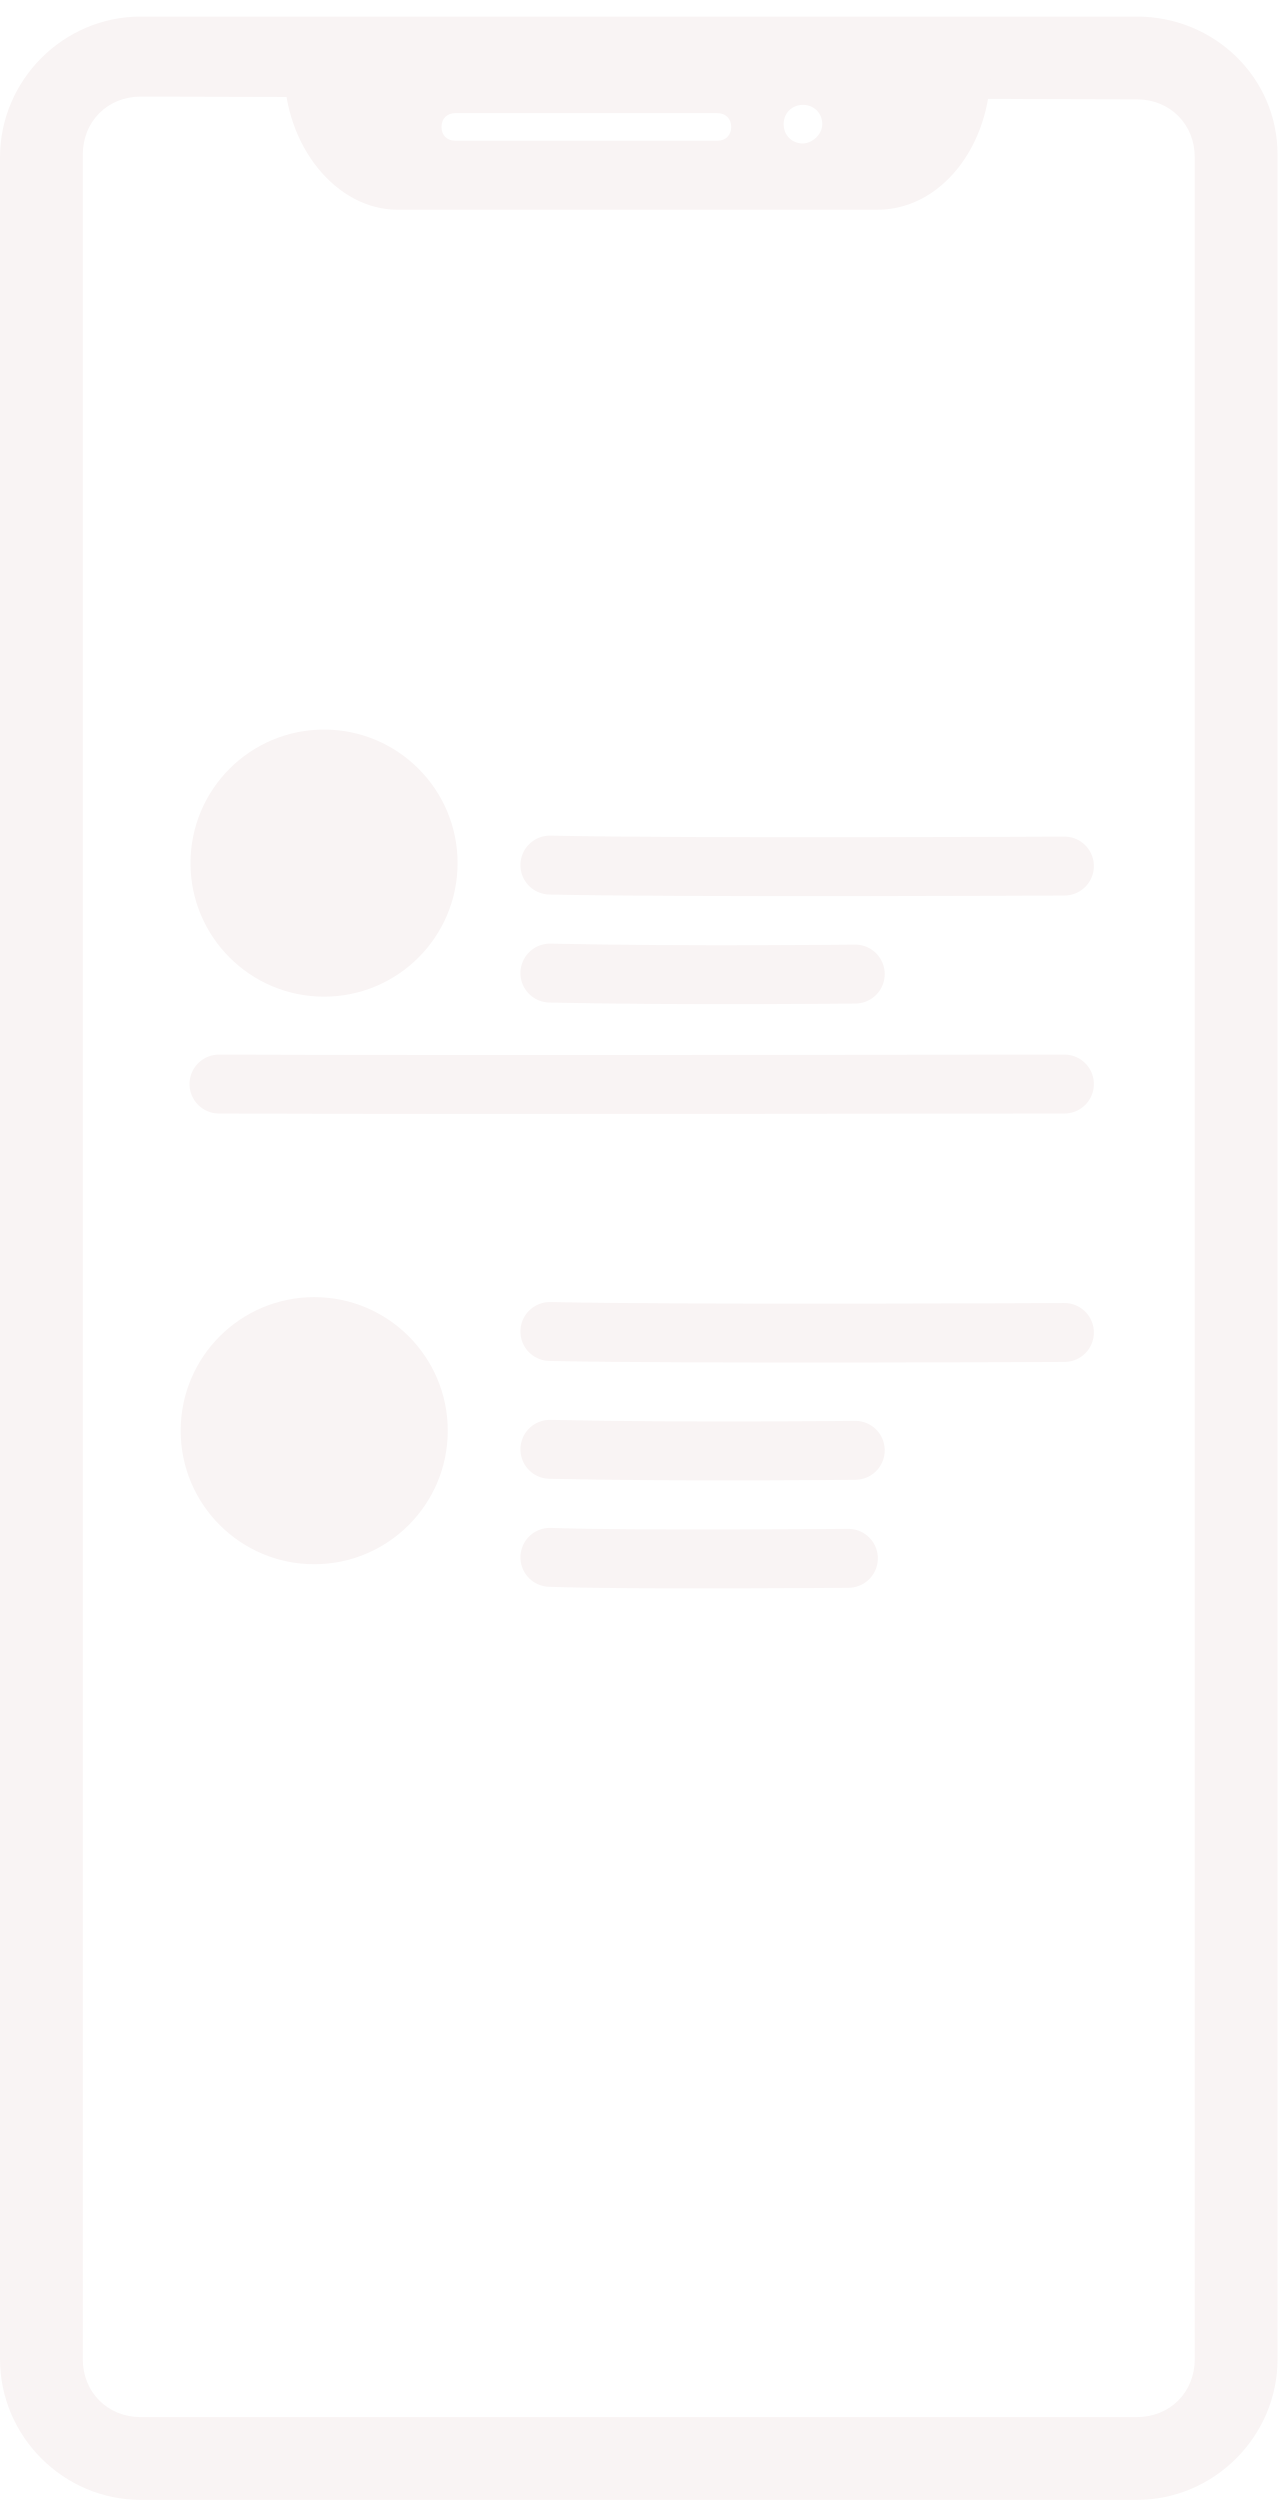
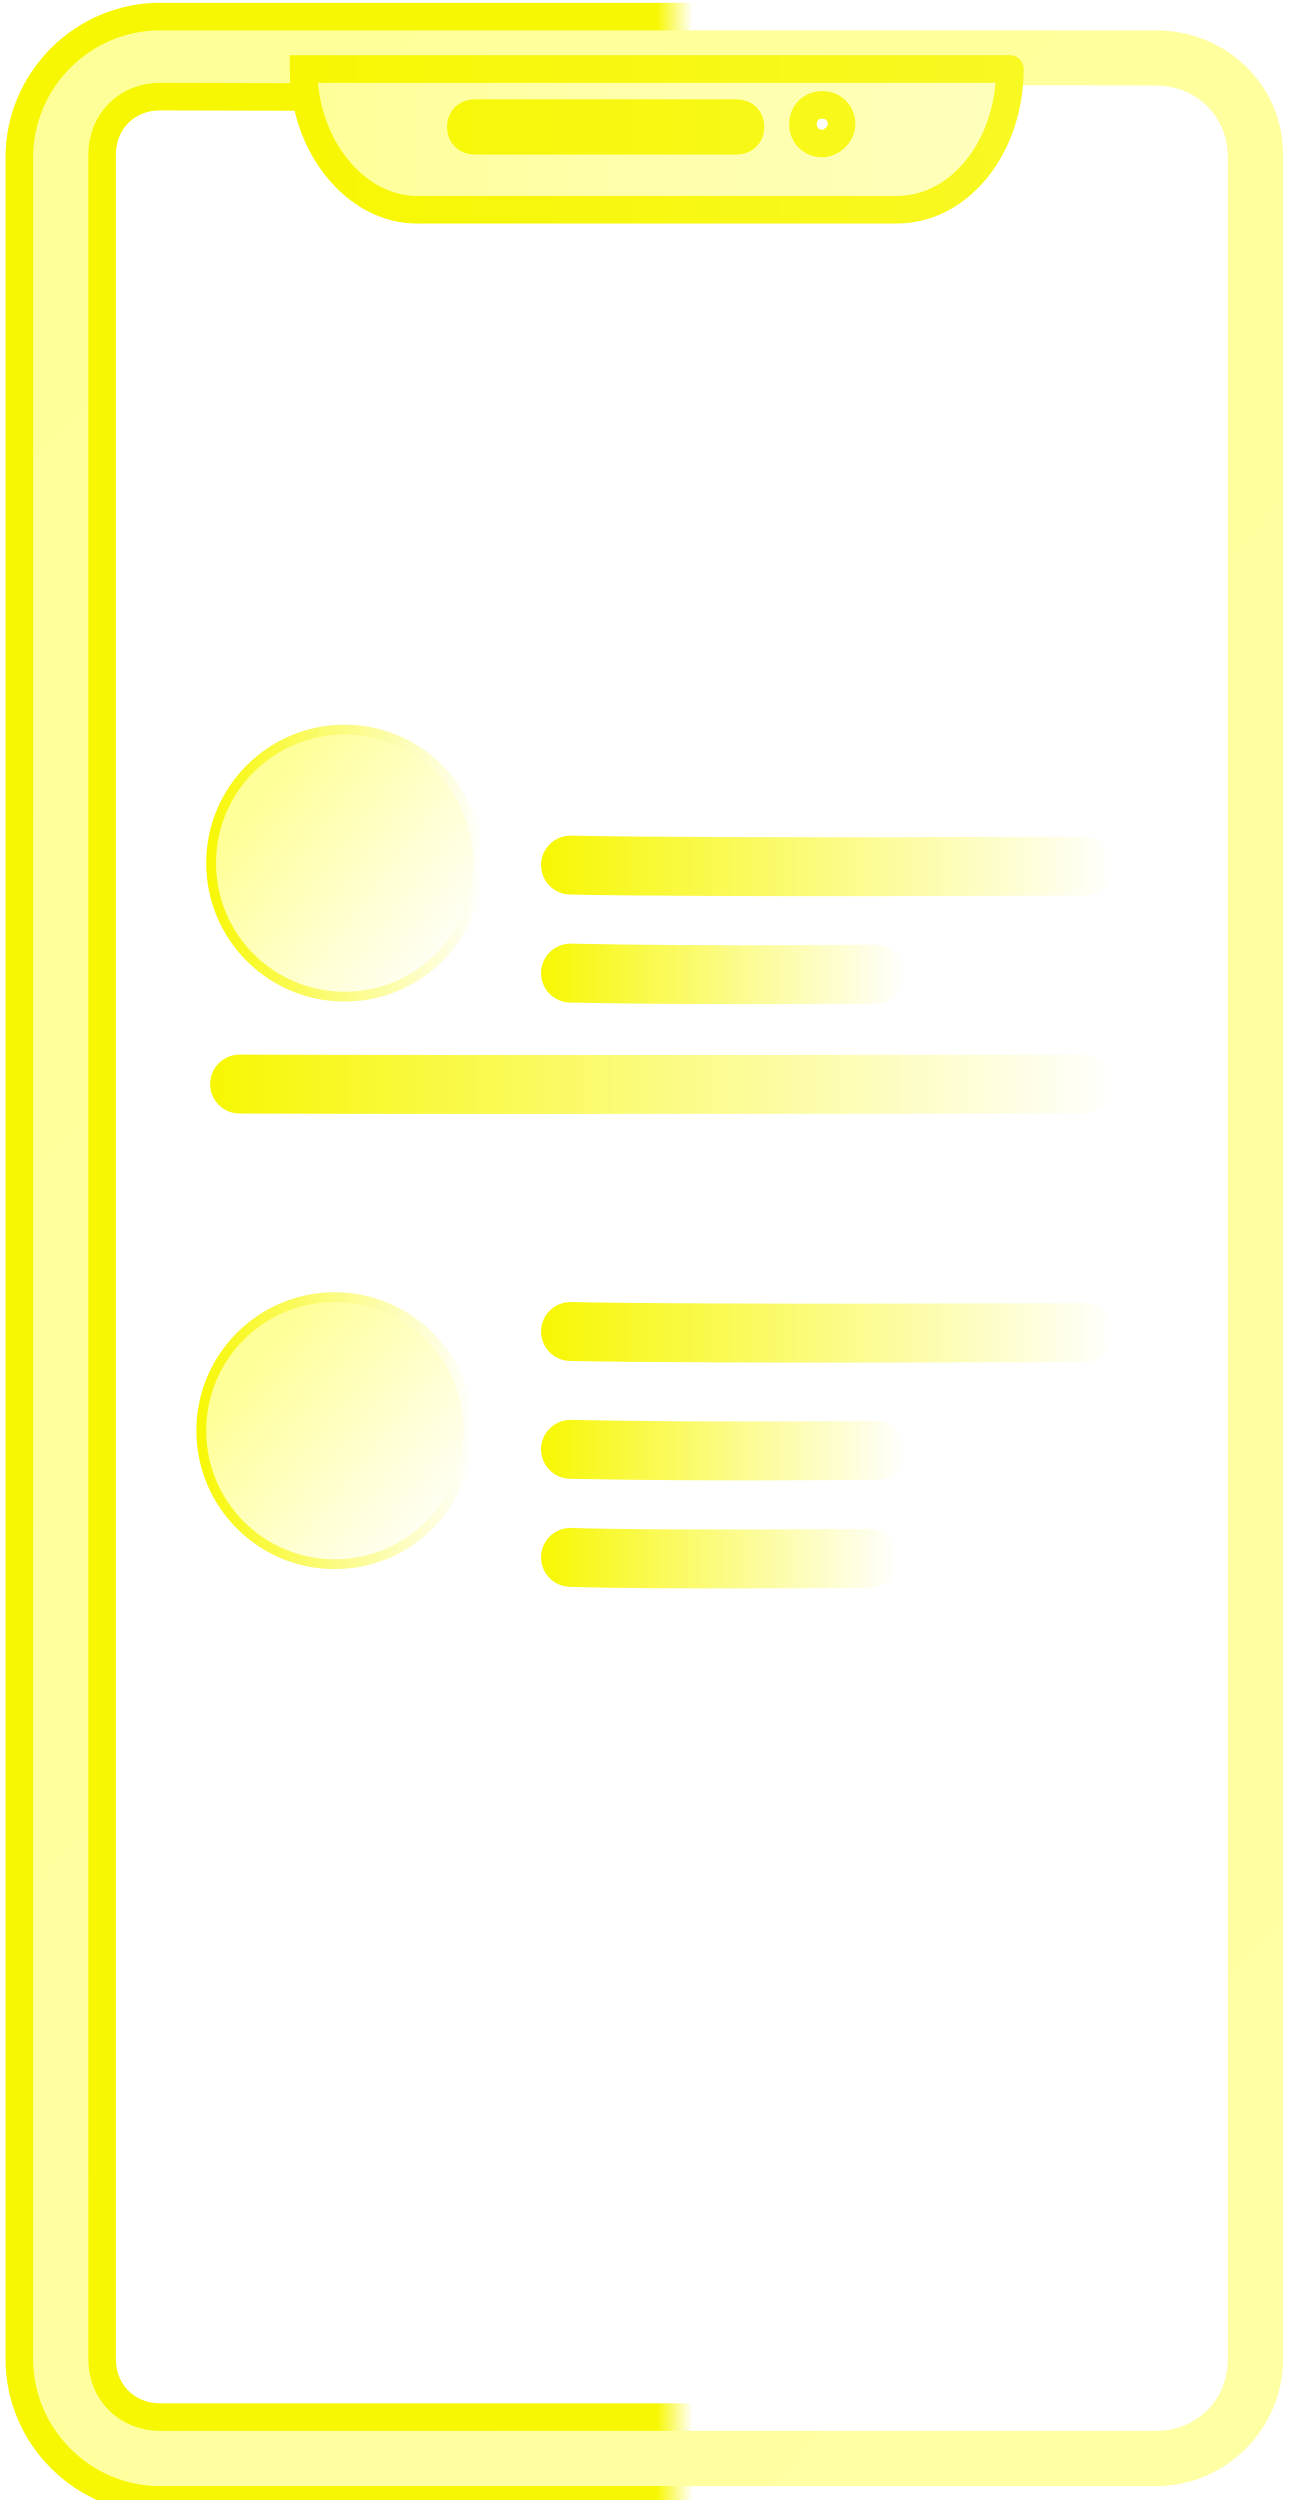
- <svg xmlns="http://www.w3.org/2000/svg" version="1.1" id="Layer_1" x="0px" y="0px" viewBox="0 0 130.1 254.6" style="enable-background:new 0 0 130.1 254.6;" xml:space="preserve">
+ <svg xmlns="http://www.w3.org/2000/svg" version="1.1" id="Layer_1" x="0px" y="0px" viewBox="0 0 133.8 254.6" style="enable-background:new 0 0 133.8 254.6;" xml:space="preserve">
  <style type="text/css">
- 	.st0{fill:#F9F4F4;}
- 	.st1{stroke:#F9F4F4;stroke-width:6;stroke-linecap:round;stroke-miterlimit:10;}
+ 	.st0{fill:url(#SVGID_1_);stroke:url(#SVGID_2_);stroke-miterlimit:10;}
+ 	.st1{fill:url(#SVGID_3_);stroke:url(#SVGID_4_);stroke-miterlimit:10;}
+ 	.st2{fill:url(#SVGID_5_);stroke:url(#SVGID_6_);stroke-miterlimit:10;}
+ 	.st3{fill:url(#SVGID_7_);stroke:url(#SVGID_8_);stroke-width:6;stroke-linecap:round;stroke-miterlimit:10;}
+ 	.st4{fill:url(#SVGID_9_);stroke:url(#SVGID_10_);stroke-miterlimit:10;}
+ 	.st5{fill:url(#SVGID_11_);stroke:url(#SVGID_12_);stroke-width:6;stroke-linecap:round;stroke-miterlimit:10;}
+ 	.st6{fill:url(#SVGID_13_);stroke:url(#SVGID_14_);stroke-width:6;stroke-linecap:round;stroke-miterlimit:10;}
+ 	.st7{fill:url(#SVGID_15_);stroke:url(#SVGID_16_);stroke-width:6;stroke-linecap:round;stroke-miterlimit:10;}
+ 	.st8{fill:url(#SVGID_17_);stroke:url(#SVGID_18_);stroke-width:6;stroke-linecap:round;stroke-miterlimit:10;}
+ 	.st9{fill:url(#SVGID_19_);stroke:url(#SVGID_20_);stroke-width:6;stroke-linecap:round;stroke-miterlimit:10;}
</style>
  <g transform="translate(1.406593 1.406593) scale(2.81 2.81)">
-     <path class="st0" d="M40.7,3.1c1.2,0,2.1,0.9,2.1,2.1V85c0,1.2-0.9,2.1-2.1,2.1H4.6c-1.2,0-2.1-0.9-2.1-2.1V5.1   C2.5,3.9,3.4,3,4.6,3L40.7,3.1 M40.7,0.1H4.6c-2.8,0-5.1,2.3-5.1,5.1V85c0,2.8,2.3,5.1,5.1,5.1h36.1c2.8,0,5.1-2.3,5.1-5.1V5.1   C45.8,2.3,43.5,0.1,40.7,0.1L40.7,0.1z" />
-     <path class="st0" d="M9.8,2c0,2.8,1.9,5.1,4.1,5.1h17.4c2.3,0,4.1-2.3,4.1-5.1C35.5,2,9.8,2,9.8,2z M25.5,4.6H16   c-0.3,0-0.5-0.2-0.5-0.5s0.2-0.5,0.5-0.5h9.5c0.3,0,0.5,0.2,0.5,0.5S25.8,4.6,25.5,4.6z M28.6,4.7c-0.4,0-0.7-0.3-0.7-0.7   s0.3-0.7,0.7-0.7s0.7,0.3,0.7,0.7S28.9,4.7,28.6,4.7z" />
+     <linearGradient id="SVGID_1_" gradientUnits="userSpaceOnUse" x1="-53.774" y1="121.078" x2="178.823" y2="-88.015" gradientTransform="matrix(2.81 0 0 -2.81 137.9617 352.5009)">
+       <stop offset="4.049120e-07" style="stop-color:#FFFF99" />
+       <stop offset="1" style="stop-color:#FFFFFF" />
+     </linearGradient>
+     <linearGradient id="SVGID_2_" gradientUnits="userSpaceOnUse" x1="-40.801" y1="109.395" x2="-40.337" y2="109.395" gradientTransform="matrix(2.81 0 0 -2.81 137.9617 352.5009)">
+       <stop offset="4.795011e-07" style="stop-color:#F7F703" />
+       <stop offset="0.474" style="stop-color:#FBFB7B" />
+       <stop offset="1" style="stop-color:#FFFFFF" />
+     </linearGradient>
+     <path class="st0" d="M41.4,3.1c1.2,0,2.1,0.9,2.1,2.1V85c0,1.2-0.9,2.1-2.1,2.1H5.3c-1.2,0-2.1-0.9-2.1-2.1V5.1   C3.2,3.9,4.1,3,5.3,3L41.4,3.1 M41.4,0.1H5.3c-2.8,0-5.1,2.3-5.1,5.1V85c0,2.8,2.3,5.1,5.1,5.1h36.1c2.8,0,5.1-2.3,5.1-5.1V5.1   C46.5,2.3,44.2,0.1,41.4,0.1L41.4,0.1z" />
+     <linearGradient id="SVGID_3_" gradientUnits="userSpaceOnUse" x1="10.5" y1="4.55" x2="82.437" y2="4.55">
+       <stop offset="4.049120e-07" style="stop-color:#FFFF99" />
+       <stop offset="1" style="stop-color:#FFFFFF" />
+     </linearGradient>
+     <linearGradient id="SVGID_4_" gradientUnits="userSpaceOnUse" x1="-45.408" y1="123.826" x2="27.529" y2="123.826" gradientTransform="matrix(2.81 0 0 -2.81 137.9617 352.5009)">
+       <stop offset="4.795011e-07" style="stop-color:#F7F703" />
+       <stop offset="0.474" style="stop-color:#FBFB7B" />
+       <stop offset="1" style="stop-color:#FFFFFF" />
+     </linearGradient>
+     <path class="st1" d="M10.5,2c0,2.8,1.9,5.1,4.1,5.1H32c2.3,0,4.1-2.3,4.1-5.1C36.2,2,10.5,2,10.5,2z M26.2,4.6h-9.5   c-0.3,0-0.5-0.2-0.5-0.5s0.2-0.5,0.5-0.5h9.5c0.3,0,0.5,0.2,0.5,0.5S26.5,4.6,26.2,4.6z M29.3,4.7c-0.4,0-0.7-0.3-0.7-0.7   s0.3-0.7,0.7-0.7S30,3.6,30,4S29.6,4.7,29.3,4.7z" />
  </g>
-   <circle class="st0" cx="33" cy="87.9" r="13.6" />
-   <path class="st1" d="M56,88.1c14,0.3,52.4,0.1,52.4,0.1" />
-   <circle class="st0" cx="32" cy="145.7" r="13.6" />
-   <path class="st1" d="M56,99.1c14,0.3,31.1,0.1,31.1,0.1" />
-   <path class="st1" d="M22.3,110.4c23,0.1,86.1,0,86.1,0" />
-   <path class="st1" d="M56,135.6c14,0.3,52.4,0.1,52.4,0.1" />
-   <path class="st1" d="M56,147.6c14,0.3,31.1,0.1,31.1,0.1" />
-   <path class="st1" d="M56,158.6c8.1,0.3,30.4,0.1,30.4,0.1" />
+   <linearGradient id="SVGID_5_" gradientUnits="userSpaceOnUse" x1="26.399" y1="174.638" x2="48.146" y2="158.297" gradientTransform="matrix(1 0 0 -1 0 256)">
+     <stop offset="4.049120e-07" style="stop-color:#FFFF99" />
+     <stop offset="1" style="stop-color:#FFFFFF" />
+   </linearGradient>
+   <linearGradient id="SVGID_6_" gradientUnits="userSpaceOnUse" x1="21" y1="168.1" x2="49.2" y2="168.1" gradientTransform="matrix(1 0 0 -1 0 256)">
+     <stop offset="4.795011e-07" style="stop-color:#F7F703" />
+     <stop offset="0.474" style="stop-color:#FBFB7B" />
+     <stop offset="1" style="stop-color:#FFFFFF" />
+   </linearGradient>
+   <circle class="st2" cx="35.1" cy="87.9" r="13.6" />
+   <linearGradient id="SVGID_7_" gradientUnits="userSpaceOnUse" x1="58.1" y1="88.183" x2="110.5" y2="88.183">
+     <stop offset="4.049120e-07" style="stop-color:#FFFF99" />
+     <stop offset="1" style="stop-color:#FFFFFF" />
+   </linearGradient>
+   <linearGradient id="SVGID_8_" gradientUnits="userSpaceOnUse" x1="55.1" y1="167.817" x2="113.5" y2="167.817" gradientTransform="matrix(1 0 0 -1 0 256)">
+     <stop offset="4.795011e-07" style="stop-color:#F7F703" />
+     <stop offset="0.474" style="stop-color:#FBFB7B" />
+     <stop offset="1" style="stop-color:#FFFFFF" />
+   </linearGradient>
+   <path class="st3" d="M58.1,88.1c14,0.3,52.4,0.1,52.4,0.1" />
+   <linearGradient id="SVGID_9_" gradientUnits="userSpaceOnUse" x1="25.841" y1="116.95" x2="47.028" y2="99.891" gradientTransform="matrix(1 0 0 -1 0 256)">
+     <stop offset="4.049120e-07" style="stop-color:#FFFF99" />
+     <stop offset="1" style="stop-color:#FFFFFF" />
+   </linearGradient>
+   <linearGradient id="SVGID_10_" gradientUnits="userSpaceOnUse" x1="20" y1="110.3" x2="48.2" y2="110.3" gradientTransform="matrix(1 0 0 -1 0 256)">
+     <stop offset="4.795011e-07" style="stop-color:#F7F703" />
+     <stop offset="0.474" style="stop-color:#FBFB7B" />
+     <stop offset="1" style="stop-color:#FFFFFF" />
+   </linearGradient>
+   <circle class="st4" cx="34.1" cy="145.7" r="13.6" />
+   <linearGradient id="SVGID_11_" gradientUnits="userSpaceOnUse" x1="58.1" y1="99.183" x2="89.2" y2="99.183">
+     <stop offset="4.049120e-07" style="stop-color:#FFFF99" />
+     <stop offset="1" style="stop-color:#FFFFFF" />
+   </linearGradient>
+   <linearGradient id="SVGID_12_" gradientUnits="userSpaceOnUse" x1="55.1" y1="156.817" x2="92.2" y2="156.817" gradientTransform="matrix(1 0 0 -1 0 256)">
+     <stop offset="4.795011e-07" style="stop-color:#F7F703" />
+     <stop offset="0.474" style="stop-color:#FBFB7B" />
+     <stop offset="1" style="stop-color:#FFFFFF" />
+   </linearGradient>
+   <path class="st5" d="M58.1,99.1c14,0.3,31.1,0.1,31.1,0.1" />
+   <linearGradient id="SVGID_13_" gradientUnits="userSpaceOnUse" x1="24.4" y1="110.422" x2="110.5" y2="110.422">
+     <stop offset="4.049120e-07" style="stop-color:#FFFF99" />
+     <stop offset="1" style="stop-color:#FFFFFF" />
+   </linearGradient>
+   <linearGradient id="SVGID_14_" gradientUnits="userSpaceOnUse" x1="21.4" y1="145.578" x2="113.5" y2="145.578" gradientTransform="matrix(1 0 0 -1 0 256)">
+     <stop offset="4.795011e-07" style="stop-color:#F7F703" />
+     <stop offset="0.474" style="stop-color:#FBFB7B" />
+     <stop offset="1" style="stop-color:#FFFFFF" />
+   </linearGradient>
+   <path class="st6" d="M24.4,110.4c23,0.1,86.1,0,86.1,0" />
+   <linearGradient id="SVGID_15_" gradientUnits="userSpaceOnUse" x1="58.1" y1="135.683" x2="110.5" y2="135.683">
+     <stop offset="4.049120e-07" style="stop-color:#FFFF99" />
+     <stop offset="1" style="stop-color:#FFFFFF" />
+   </linearGradient>
+   <linearGradient id="SVGID_16_" gradientUnits="userSpaceOnUse" x1="55.1" y1="120.317" x2="113.5" y2="120.317" gradientTransform="matrix(1 0 0 -1 0 256)">
+     <stop offset="4.795011e-07" style="stop-color:#F7F703" />
+     <stop offset="0.474" style="stop-color:#FBFB7B" />
+     <stop offset="1" style="stop-color:#FFFFFF" />
+   </linearGradient>
+   <path class="st7" d="M58.1,135.6c14,0.3,52.4,0.1,52.4,0.1" />
+   <linearGradient id="SVGID_17_" gradientUnits="userSpaceOnUse" x1="58.1" y1="147.683" x2="89.2" y2="147.683">
+     <stop offset="4.049120e-07" style="stop-color:#FFFF99" />
+     <stop offset="1" style="stop-color:#FFFFFF" />
+   </linearGradient>
+   <linearGradient id="SVGID_18_" gradientUnits="userSpaceOnUse" x1="55.1" y1="108.317" x2="92.2" y2="108.317" gradientTransform="matrix(1 0 0 -1 0 256)">
+     <stop offset="4.795011e-07" style="stop-color:#F7F703" />
+     <stop offset="0.474" style="stop-color:#FBFB7B" />
+     <stop offset="1" style="stop-color:#FFFFFF" />
+   </linearGradient>
+   <path class="st8" d="M58.1,147.6c14,0.3,31.1,0.1,31.1,0.1" />
+   <linearGradient id="SVGID_19_" gradientUnits="userSpaceOnUse" x1="58.1" y1="158.683" x2="88.5" y2="158.683">
+     <stop offset="4.049120e-07" style="stop-color:#FFFF99" />
+     <stop offset="1" style="stop-color:#FFFFFF" />
+   </linearGradient>
+   <linearGradient id="SVGID_20_" gradientUnits="userSpaceOnUse" x1="55.1" y1="97.317" x2="91.5" y2="97.317" gradientTransform="matrix(1 0 0 -1 0 256)">
+     <stop offset="4.795011e-07" style="stop-color:#F7F703" />
+     <stop offset="0.474" style="stop-color:#FBFB7B" />
+     <stop offset="1" style="stop-color:#FFFFFF" />
+   </linearGradient>
+   <path class="st9" d="M58.1,158.6c8.1,0.3,30.4,0.1,30.4,0.1" />
</svg>
